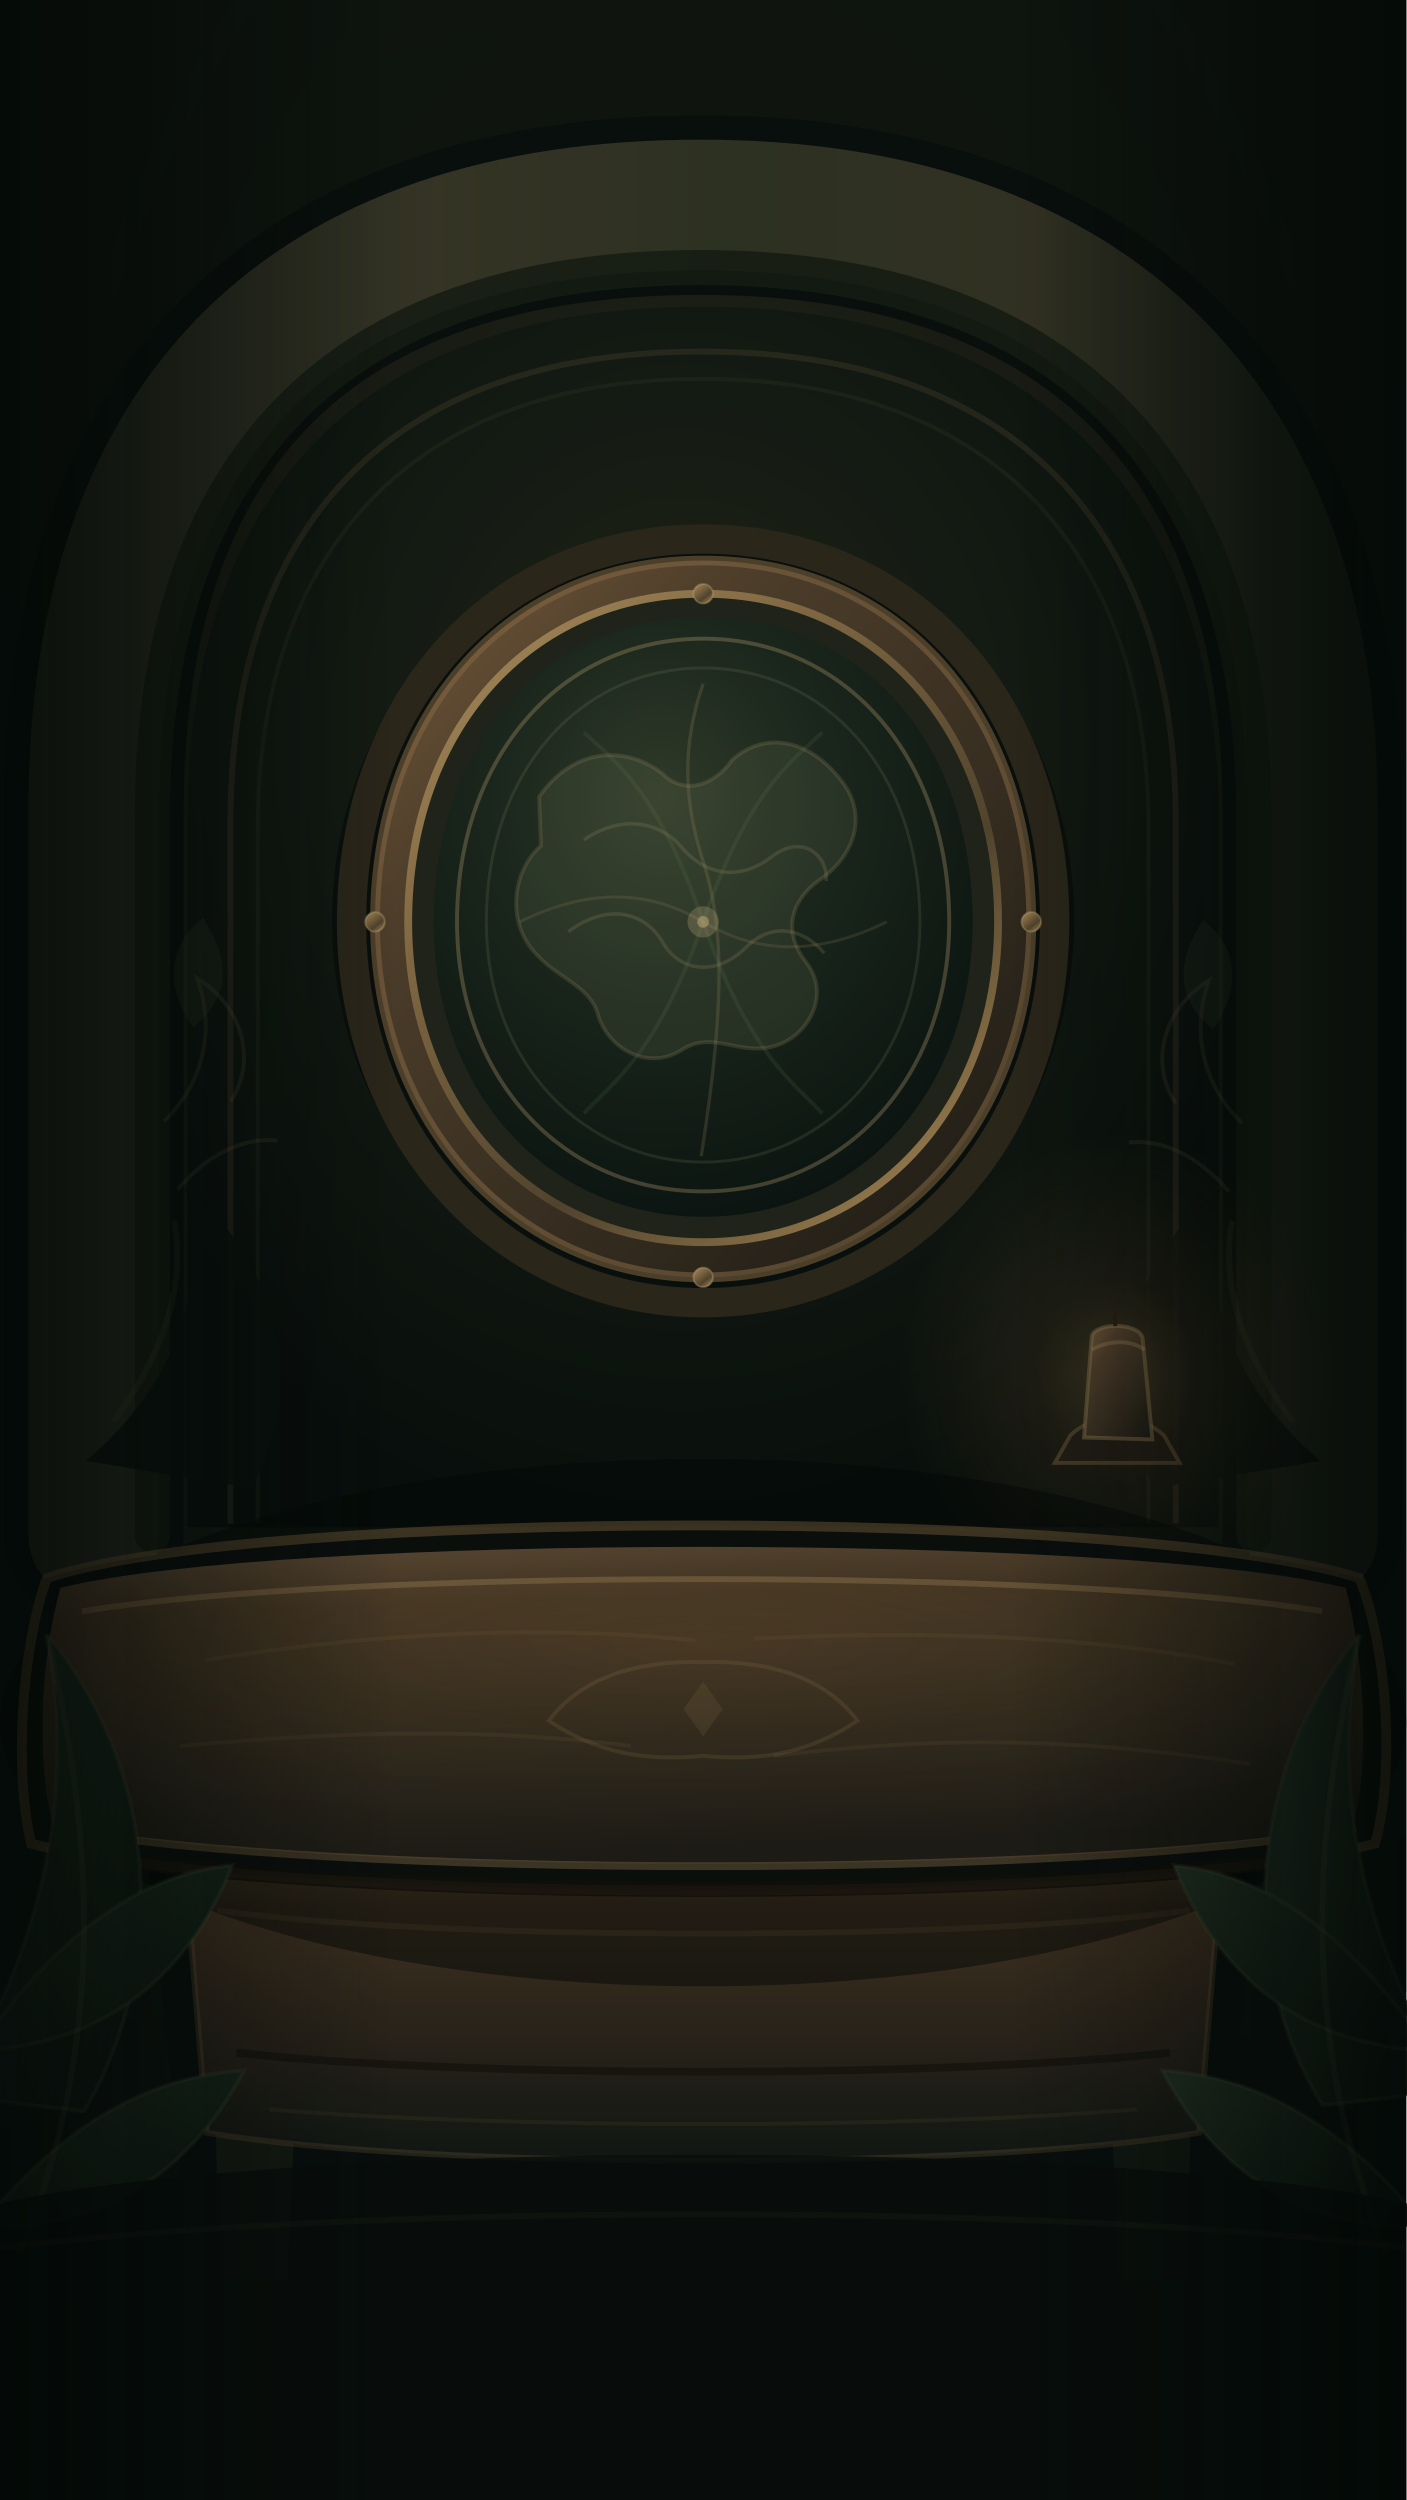
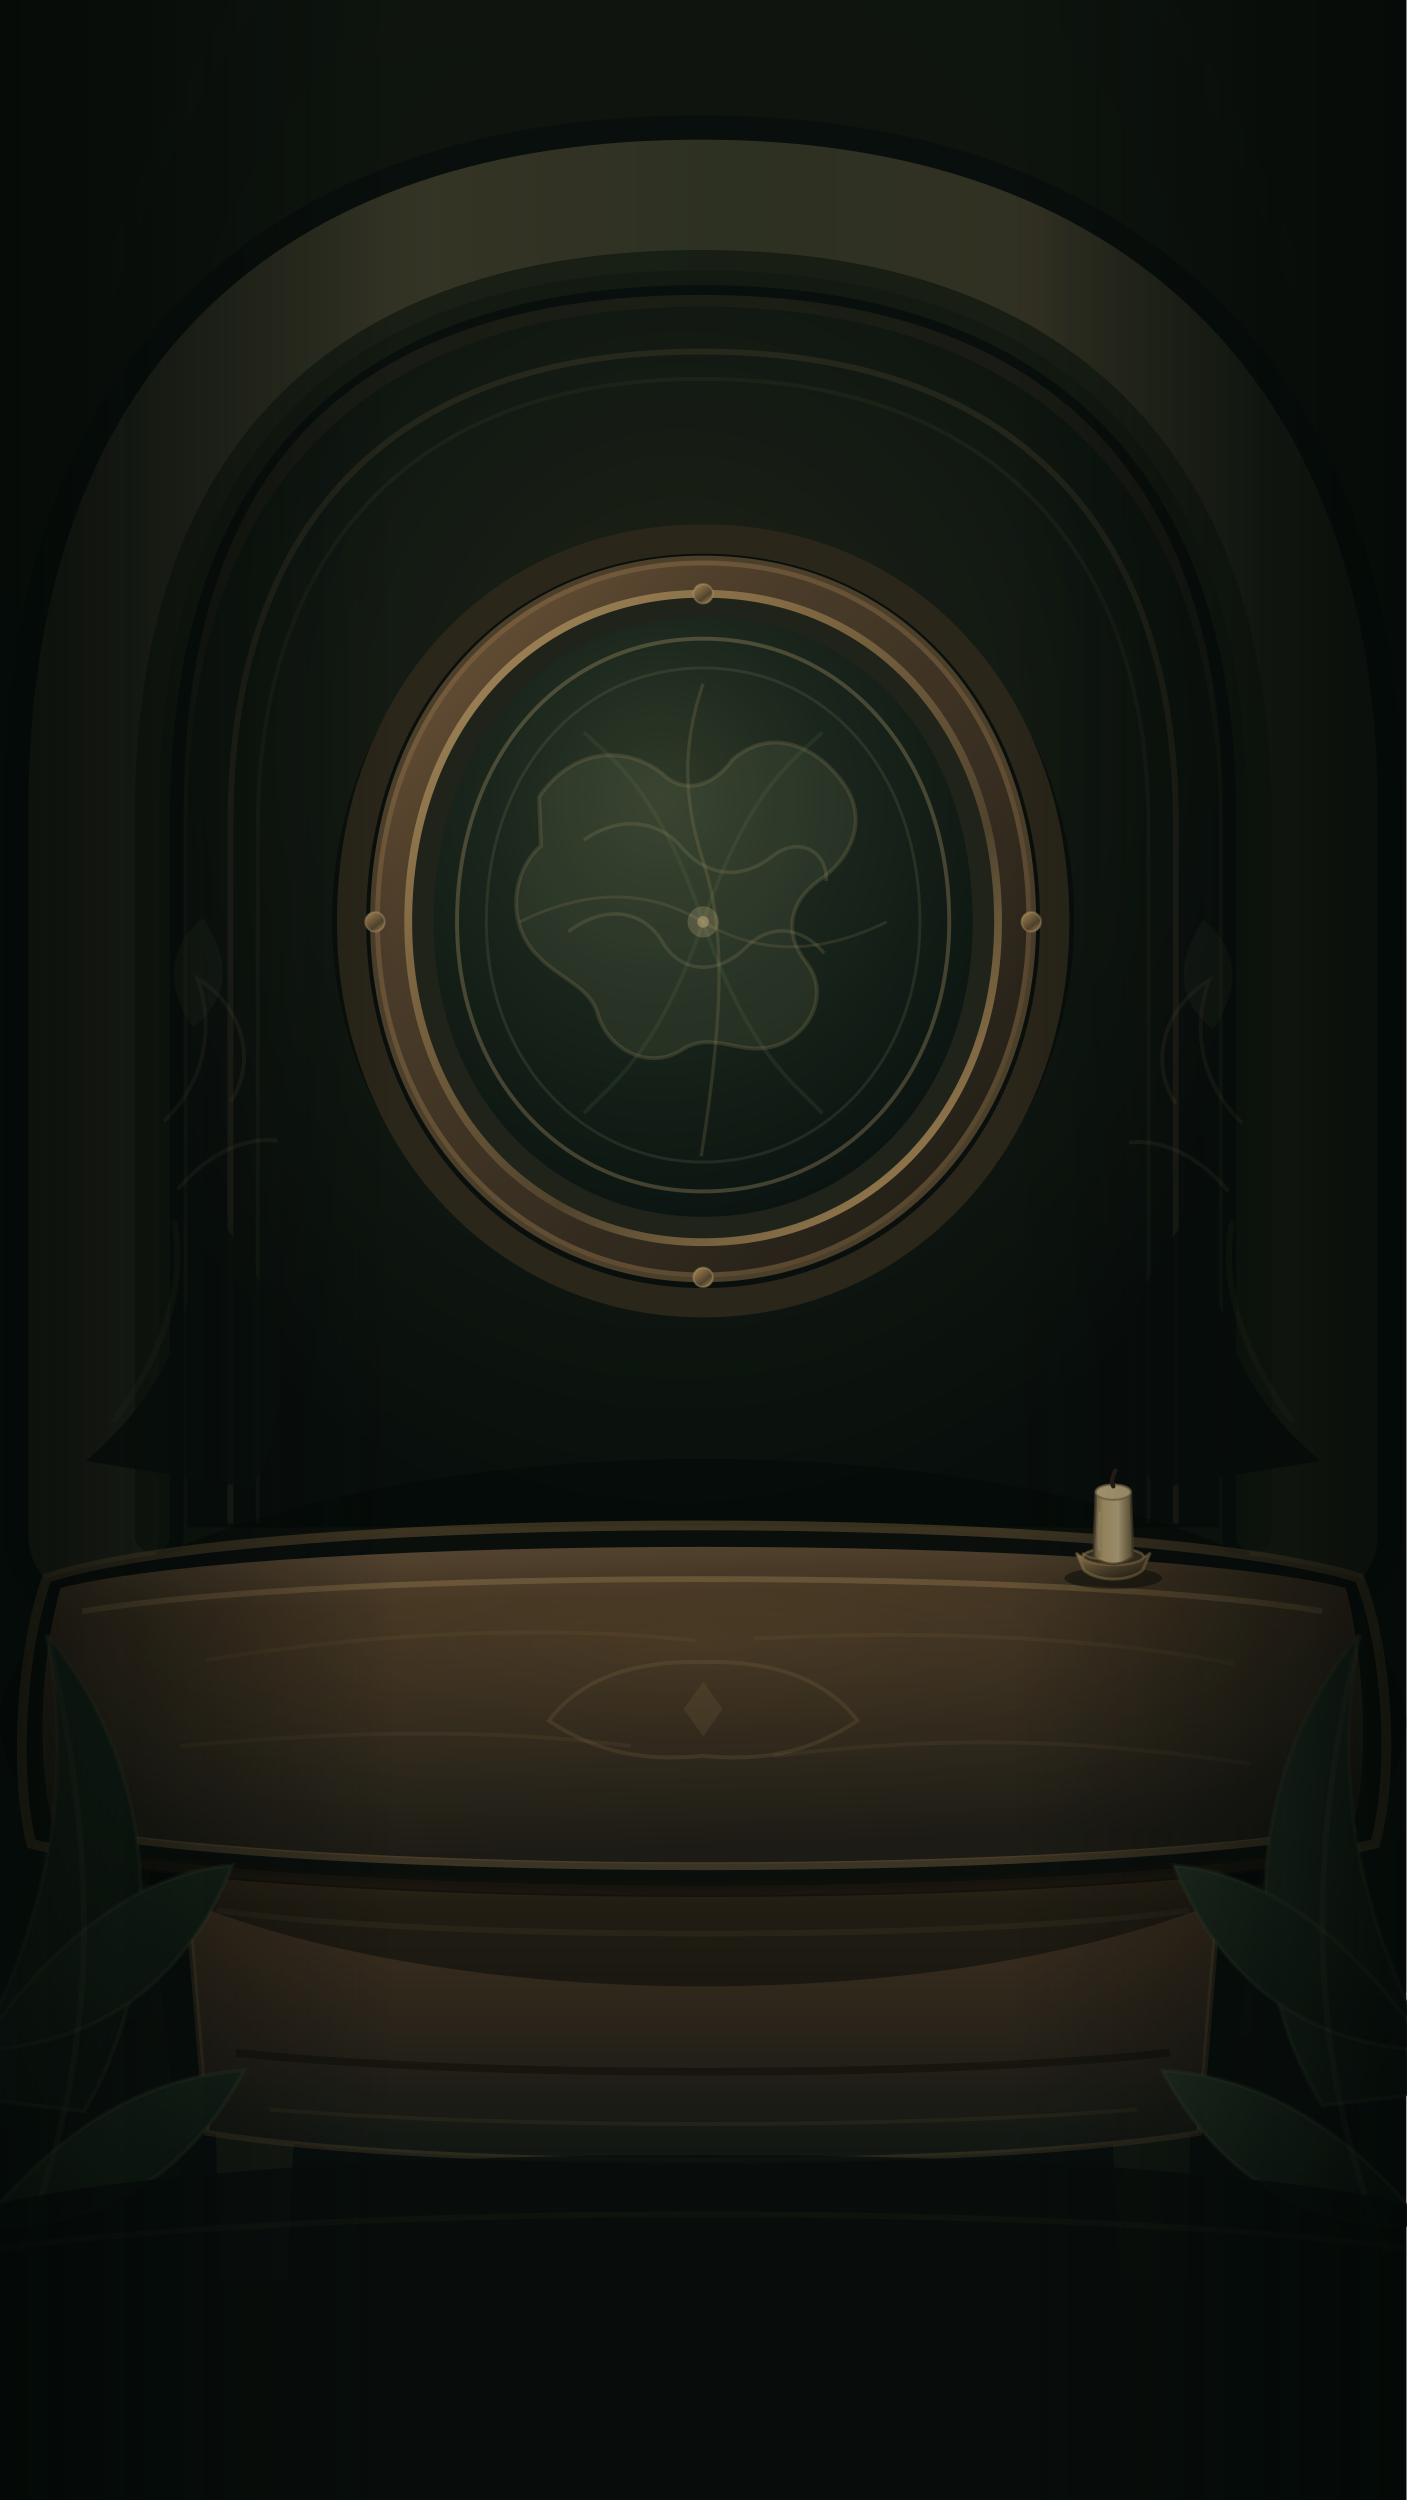
<svg xmlns="http://www.w3.org/2000/svg" width="720" height="1280" viewBox="0 0 720 1280">
  <defs>
    <linearGradient id="sanctuary" x1="0" y1="0" x2="0.08" y2="1">
      <stop offset="0" stop-color="#1b1b13" />
      <stop offset="0.38" stop-color="#171a13" />
      <stop offset="0.72" stop-color="#101711" />
      <stop offset="1" stop-color="#090f0c" />
    </linearGradient>
    <radialGradient id="warmAtmosphere" cx="50%" cy="39%" r="57%">
      <stop offset="0" stop-color="#85704b" stop-opacity="0.16" />
      <stop offset="0.48" stop-color="#5a6540" stop-opacity="0.075" />
      <stop offset="1" stop-color="#0b120d" stop-opacity="0" />
    </radialGradient>
    <radialGradient id="archRecess" cx="48%" cy="36%" r="66%">
      <stop offset="0" stop-color="#25281b" />
      <stop offset="0.54" stop-color="#141b13" />
      <stop offset="1" stop-color="#090f0c" />
    </radialGradient>
    <linearGradient id="archStone" x1="0" y1="0" x2="1" y2="0">
      <stop offset="0" stop-color="#37392a" />
      <stop offset="0.28" stop-color="#57513a" />
      <stop offset="0.52" stop-color="#494b32" />
      <stop offset="0.78" stop-color="#514b35" />
      <stop offset="1" stop-color="#282d21" />
    </linearGradient>
    <linearGradient id="carvedWood" x1="0" y1="0" x2="0.9" y2="1">
      <stop offset="0" stop-color="#856441" />
      <stop offset="0.28" stop-color="#58452f" />
      <stop offset="0.68" stop-color="#3b3022" />
      <stop offset="1" stop-color="#211e16" />
    </linearGradient>
    <linearGradient id="brass" x1="0" y1="0" x2="0.8" y2="1">
      <stop offset="0" stop-color="#c1a06a" />
      <stop offset="0.34" stop-color="#91744a" />
      <stop offset="0.7" stop-color="#5b4b32" />
      <stop offset="1" stop-color="#ad8c58" />
    </linearGradient>
    <radialGradient id="atlasInterior" cx="42%" cy="30%" r="74%">
      <stop offset="0" stop-color="#35402d" />
      <stop offset="0.45" stop-color="#1d291e" />
      <stop offset="1" stop-color="#0c1511" />
    </radialGradient>
    <linearGradient id="tabletop" x1="0" y1="0" x2="0.15" y2="1">
      <stop offset="0" stop-color="#655039" />
      <stop offset="0.22" stop-color="#493925" />
      <stop offset="0.72" stop-color="#30291d" />
      <stop offset="1" stop-color="#211e17" />
    </linearGradient>
    <linearGradient id="tableFront" x1="0" y1="0" x2="0" y2="1">
      <stop offset="0" stop-color="#6b5134" />
      <stop offset="0.18" stop-color="#463523" />
      <stop offset="0.65" stop-color="#2a241b" />
      <stop offset="1" stop-color="#121813" />
    </linearGradient>
    <radialGradient id="tableWarmth" cx="50%" cy="26%" r="72%">
      <stop offset="0" stop-color="#c18d4d" stop-opacity="0.12" />
      <stop offset="0.58" stop-color="#9c7041" stop-opacity="0.045" />
      <stop offset="1" stop-color="#9c7041" stop-opacity="0" />
    </radialGradient>
    <linearGradient id="leaf" x1="0" y1="0" x2="1" y2="1">
      <stop offset="0" stop-color="#273627" />
      <stop offset="0.55" stop-color="#17251a" />
      <stop offset="1" stop-color="#0b140e" />
    </linearGradient>
    <radialGradient id="sconceGlow">
      <stop offset="0" stop-color="#e2ad63" stop-opacity="0.28" />
      <stop offset="0.38" stop-color="#c48b4e" stop-opacity="0.12" />
      <stop offset="1" stop-color="#bd8146" stop-opacity="0" />
    </radialGradient>
    <linearGradient id="vignette" x1="0" y1="0" x2="1" y2="0">
      <stop offset="0" stop-color="#030705" stop-opacity="0.72" />
      <stop offset="0.28" stop-color="#030705" stop-opacity="0" />
      <stop offset="0.72" stop-color="#030705" stop-opacity="0" />
      <stop offset="1" stop-color="#030705" stop-opacity="0.72" />
    </linearGradient>
+     <linearGradient id="candleWax" x1="0" y1="0" x2="1" y2="0">
+       <stop offset="0" stop-color="#806d4d" />
+       <stop offset="0.24" stop-color="#c5ae7a" />
+       <stop offset="0.62" stop-color="#d7c391" />
+       <stop offset="1" stop-color="#766345" />
+     </linearGradient>
+     <linearGradient id="candleBrass" x1="0" y1="0" x2="0.8" y2="1">
+       <stop offset="0" stop-color="#b99a61" />
+       <stop offset="0.48" stop-color="#6f5837" />
+       <stop offset="1" stop-color="#30291d" />
+     </linearGradient>
  </defs>
  <rect width="720" height="1280" fill="url(#sanctuary)" />
  <rect width="720" height="1280" fill="url(#warmAtmosphere)" />
  <path d="M0 0H720V1020L664 986V376C664 181 552 88 360 88C168 88 56 181 56 376V986L0 1020Z" fill="#0c130e" opacity="0.73" />
  <path d="M48 786V416C48 211 157 105 359 105C557 105 672 214 672 416V786" fill="none" stroke="#0a100c" stroke-width="92" stroke-linecap="round" />
  <path d="M48 786V416C48 211 157 105 359 105C557 105 672 214 672 416V786" fill="none" stroke="url(#archStone)" stroke-opacity="0.64" stroke-width="67" stroke-linecap="round" />
  <path d="M78 786V418C78 236 173 137 359 137C543 137 642 237 642 418V786" fill="none" stroke="#171e14" stroke-opacity="0.84" stroke-width="18" stroke-linecap="round" />
  <path d="M96 782V420C96 252 185 157 359 157C531 157 624 253 624 420V782" fill="url(#archRecess)" />
  <path d="M118 780V421C118 271 198 180 359 180C521 180 602 271 602 421V780" fill="none" stroke="#89734d" stroke-opacity="0.19" stroke-width="3" />
  <path d="M132 780V423C132 286 208 194 359 194C511 194 588 286 588 423V780" fill="none" stroke="#98a06d" stroke-opacity="0.075" stroke-width="2" />
  <g fill="none" stroke="#a18b5d" stroke-opacity="0.14" stroke-width="2">
    <path d="M84 574C105 554 110 526 101 501C124 515 132 543 118 564" />
    <path d="M636 575C615 555 610 527 619 502C596 516 588 544 602 565" />
    <path d="M91 609C106 591 125 582 142 584" />
    <path d="M629 610C614 592 595 583 578 585" />
  </g>
  <g fill="#69784e" fill-opacity="0.13">
    <path d="M99 526C84 505 86 484 104 470C119 493 117 511 99 526Z" />
    <path d="M621 527C636 506 634 485 616 471C601 494 603 512 621 527Z" />
  </g>
  <ellipse cx="360" cy="471" rx="190" ry="202" fill="#030705" opacity="0.55" />
  <path d="M360 276C466 276 540 359 540 472C540 583 462 667 360 667C258 667 180 583 180 472C180 359 254 276 360 276Z" fill="#0a100c" stroke="#302a1c" stroke-width="15" />
  <path d="M360 287C460 287 528 365 528 472C528 575 456 654 360 654C264 654 192 575 192 472C192 365 260 287 360 287Z" fill="url(#carvedWood)" stroke="#97764c" stroke-opacity="0.54" stroke-width="5" />
  <path d="M360 304C449 304 511 374 511 472C511 569 446 636 360 636C274 636 209 569 209 472C209 374 271 304 360 304Z" fill="#24271b" stroke="url(#brass)" stroke-width="4" />
  <path d="M360 316C442 316 498 381 498 472C498 560 439 623 360 623C281 623 222 560 222 472C222 381 278 316 360 316Z" fill="url(#atlasInterior)" />
  <path d="M360 327C433 327 486 388 486 472C486 552 432 610 360 610C288 610 234 552 234 472C234 388 287 327 360 327Z" fill="none" stroke="#cfb17a" stroke-opacity="0.32" stroke-width="2" />
  <path d="M360 342C423 342 471 395 471 472C471 545 420 595 360 595C300 595 249 545 249 472C249 395 297 342 360 342Z" fill="none" stroke="#a0a879" stroke-opacity="0.16" stroke-width="1.5" />
  <path d="M276 408C294 382 321 382 339 396C350 407 365 403 375 389C393 373 416 380 431 400C445 418 437 439 419 451C404 462 401 478 413 493C426 510 413 532 395 536C378 540 365 528 350 537C332 549 311 537 306 519C302 505 286 501 275 489C259 473 262 446 277 433Z" fill="#74815a" fill-opacity="0.20" stroke="#b09b69" stroke-opacity="0.22" stroke-width="2" />
  <path d="M299 430C318 417 338 420 350 435C364 450 381 450 396 438C411 427 424 438 423 451M291 477C311 462 330 467 339 482C348 498 367 500 382 485C395 472 411 475 422 488" fill="none" stroke="#c1aa77" stroke-opacity="0.19" stroke-width="1.8" />
  <path d="M360 350C349 382 350 410 360 441C370 472 372 510 359 592" fill="none" stroke="#c5a873" stroke-opacity="0.19" stroke-width="1.7" />
  <path d="M266 472C301 455 331 455 360 472C389 489 419 489 454 472" fill="none" stroke="#c5a873" stroke-opacity="0.16" stroke-width="1.5" />
  <path d="M299 375C315 390 337 405 360 472C383 539 406 554 421 570" fill="none" stroke="#7f9a69" stroke-opacity="0.13" stroke-width="2" />
  <path d="M421 375C405 390 383 405 360 472C337 539 314 554 299 570" fill="none" stroke="#7f9a69" stroke-opacity="0.13" stroke-width="2" />
  <g fill="url(#brass)" stroke="#d3ba83" stroke-opacity="0.36" stroke-width="1">
    <circle cx="360" cy="304" r="5" />
    <circle cx="528" cy="472" r="5" />
    <circle cx="360" cy="654" r="5" />
    <circle cx="192" cy="472" r="5" />
  </g>
  <g fill="#d2bd8c" fill-opacity="0.28">
    <circle cx="360" cy="472" r="8" />
    <circle cx="360" cy="472" r="3" fill="#e1c58a" fill-opacity="0.48" />
  </g>
  <path d="M44 748C93 706 106 657 95 608C143 646 157 711 129 762Z" fill="#0a120d" opacity="0.85" />
  <path d="M676 748C627 706 614 657 625 608C577 646 563 711 591 762Z" fill="#090f0c" opacity="0.86" />
  <path d="M58 728C86 690 95 655 89 625M662 728C634 690 625 655 631 625" fill="none" stroke="#64714a" stroke-opacity="0.13" stroke-width="3" />
-   <ellipse cx="572" cy="704" rx="112" ry="124" fill="url(#sconceGlow)" />
-   <path d="M548 735C560 723 583 723 596 735L604 749H540Z" fill="#251f16" stroke="#8c7048" stroke-opacity="0.44" stroke-width="2" />
-   <path d="M555 736L559 684C561 677 583 677 585 685L590 737Z" fill="url(#carvedWood)" stroke="#a38a59" stroke-opacity="0.45" stroke-width="2" />
-   <path d="M559 691C568 686 579 686 586 691" fill="none" stroke="#d1ad70" stroke-opacity="0.28" stroke-width="2" />
-   <path d="M571 679V671" stroke="#2b2117" stroke-width="2" />
  <path d="M75 946L645 946L622 1165L98 1165Z" fill="#090f0c" opacity="0.88" />
  <path d="M108 955L157 955L147 1167L112 1167Z" fill="#171c14" />
  <path d="M563 955L612 955L608 1167L573 1167Z" fill="#131a13" />
  <path d="M94 949C204 971 512 971 626 949L614 1092C501 1111 219 1111 106 1092Z" fill="url(#tableFront)" stroke="#886b43" stroke-opacity="0.26" stroke-width="3" />
  <path d="M111 978C220 994 500 994 609 978" fill="none" stroke="#b18c59" stroke-opacity="0.22" stroke-width="3" />
  <path d="M121 1051C240 1064 480 1064 599 1051" fill="none" stroke="#130f0a" stroke-opacity="0.56" stroke-width="4" />
  <path d="M138 1080C257 1090 463 1090 582 1080" fill="none" stroke="#a17b4b" stroke-opacity="0.11" stroke-width="2" />
  <ellipse cx="360" cy="882" rx="360" ry="135" fill="#020605" opacity="0.48" />
  <path d="M24 808C130 772 584 772 696 808C711 845 714 909 704 944C579 976 142 976 16 944C7 907 11 844 24 808Z" fill="#0b100d" stroke="#8c6b43" stroke-opacity="0.44" stroke-width="5" />
  <path d="M31 813C143 785 577 785 689 813C699 850 701 906 693 934C572 961 149 961 27 934C19 905 20 851 31 813Z" fill="url(#tabletop)" />
  <path d="M48 823C163 802 559 802 672 823C679 850 681 900 675 922C558 944 164 944 44 922C37 896 39 851 48 823Z" fill="url(#tableWarmth)" />
  <path d="M42 825C174 803 548 803 677 825" fill="none" stroke="#d2aa70" stroke-opacity="0.27" stroke-width="3" />
  <path d="M28 936C163 962 559 962 694 936" fill="none" stroke="#c49b62" stroke-opacity="0.30" stroke-width="4" />
  <path d="M29 947C166 974 553 974 691 947" fill="none" stroke="#120f0a" stroke-opacity="0.82" stroke-width="8" />
  <g fill="none" stroke="#d0a16a" stroke-opacity="0.075" stroke-width="2">
    <path d="M105 850C214 832 303 834 356 840" />
    <path d="M386 839C482 834 568 839 632 852" />
    <path d="M92 894C198 884 269 887 323 894" />
    <path d="M396 899C496 887 564 892 640 903" />
  </g>
  <path d="M360 851C398 850 424 861 439 881C415 897 391 902 360 899C329 902 305 897 281 881C296 861 322 850 360 851Z" fill="none" stroke="#c09a63" stroke-opacity="0.15" stroke-width="2" />
  <path d="M360 861L370 875L360 889L350 875Z" fill="#c6a36a" fill-opacity="0.12" />
+   <g id="workbench-candle">
+     <ellipse cx="570" cy="808" rx="25" ry="5.5" fill="#030705" opacity="0.48" />
+     <path d="M551 795C556 801 584 801 589 795L585 804C578 810 562 810 555 804Z" fill="url(#candleBrass)" stroke="#b99a61" stroke-opacity="0.48" stroke-width="1.5" />
+     <ellipse cx="570" cy="797" rx="15.5" ry="4.3" fill="#443725" stroke="#a88a55" stroke-opacity="0.62" stroke-width="1.3" />
+     <path d="M560 797C560 787 561 773 561 764C561 759 579 759 579 764C579 773 580 787 580 797C574 802 566 802 560 797Z" fill="url(#candleWax)" stroke="#5b4b32" stroke-opacity="0.72" stroke-width="1.4" />
+     <ellipse cx="570" cy="764" rx="9" ry="3.9" fill="#d4c08e" stroke="#88734d" stroke-opacity="0.72" stroke-width="1" />
+     <path d="M563 774C563 781 562 789 563 794" fill="none" stroke="#efe0b3" stroke-opacity="0.22" stroke-width="1.5" />
+     <path d="M570 761C568.5 758 570 755.5 571 753" fill="none" stroke="#302116" stroke-width="2.2" stroke-linecap="round" />
+     <path d="M570 797C563 799 557 798 554 795" fill="none" stroke="#d6b678" stroke-opacity="0.34" stroke-width="1.2" />
+   </g>
  <g fill="url(#leaf)" stroke="#62704a" stroke-opacity="0.18" stroke-width="2">
    <path d="M-26 1073C20 1002 40 920 24 837C82 907 87 1006 43 1081Z" />
    <path d="M-12 1050C33 985 76 959 119 955C94 1017 49 1047 -12 1050Z" />
    <path d="M-10 1140C33 1086 78 1063 125 1060C94 1119 45 1142 -10 1140Z" />
    <path d="M746 1070C700 1001 680 919 696 837C638 907 633 1006 677 1078Z" />
    <path d="M732 1050C687 985 644 959 601 955C626 1017 671 1047 732 1050Z" />
    <path d="M730 1140C687 1086 642 1063 595 1060C626 1119 675 1142 730 1140Z" />
  </g>
  <g fill="none" stroke="#899366" stroke-opacity="0.12" stroke-width="3">
    <path d="M10 1154C49 1060 53 958 24 837" />
    <path d="M710 1154C671 1060 667 958 696 837" />
  </g>
  <path d="M0 1128C150 1095 570 1095 720 1128V1280H0Z" fill="#080e0b" opacity="0.82" />
  <path d="M0 1151C178 1128 542 1128 720 1151" fill="none" stroke="#766343" stroke-opacity="0.08" stroke-width="3" />
  <rect width="720" height="1280" fill="url(#vignette)" />
  <rect width="720" height="1280" fill="#030705" opacity="0.12" />
</svg>
